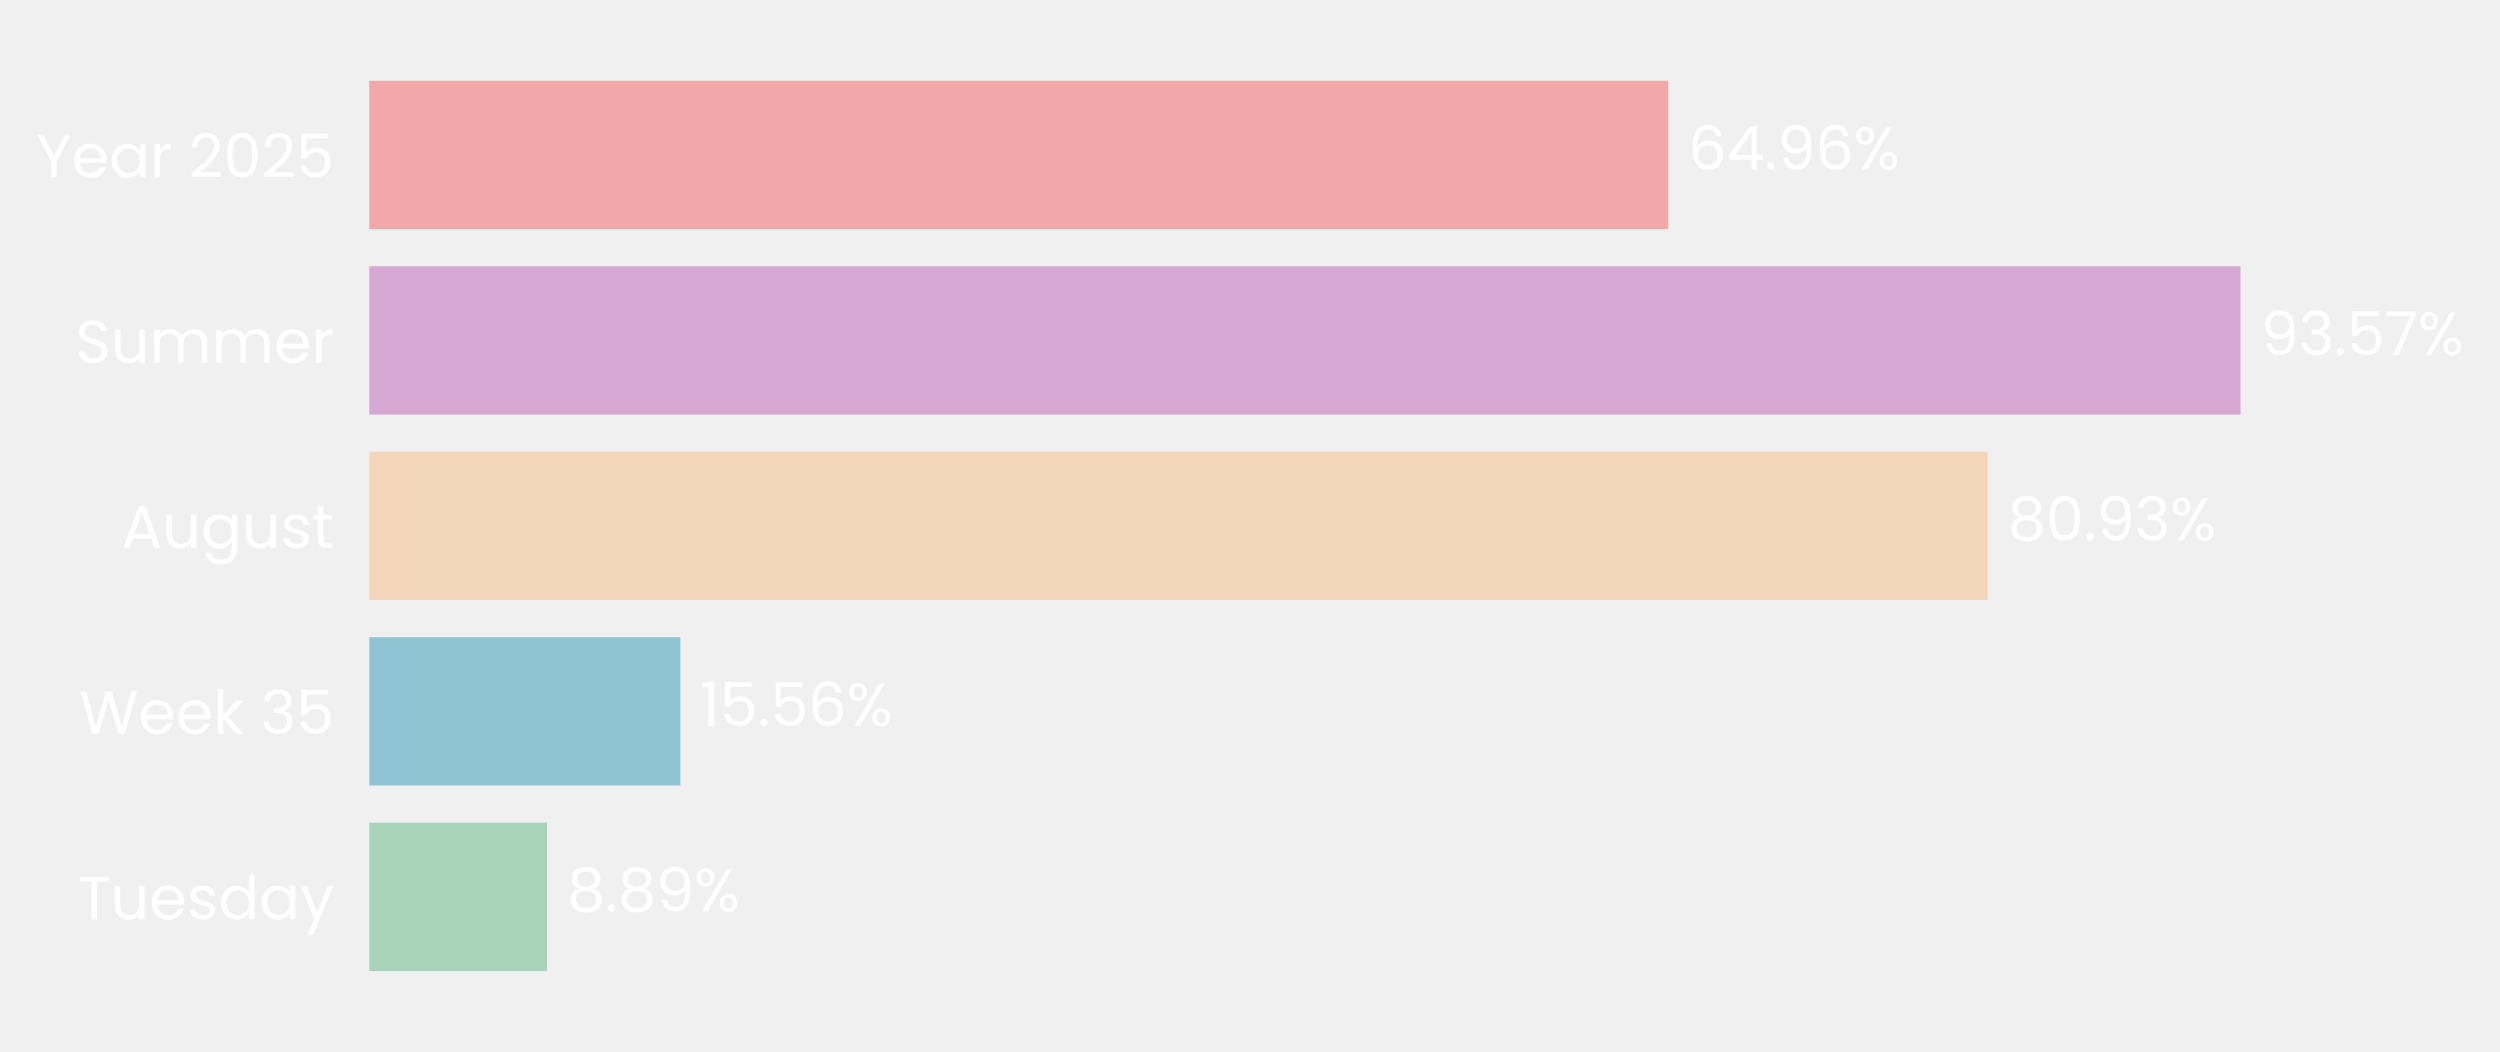
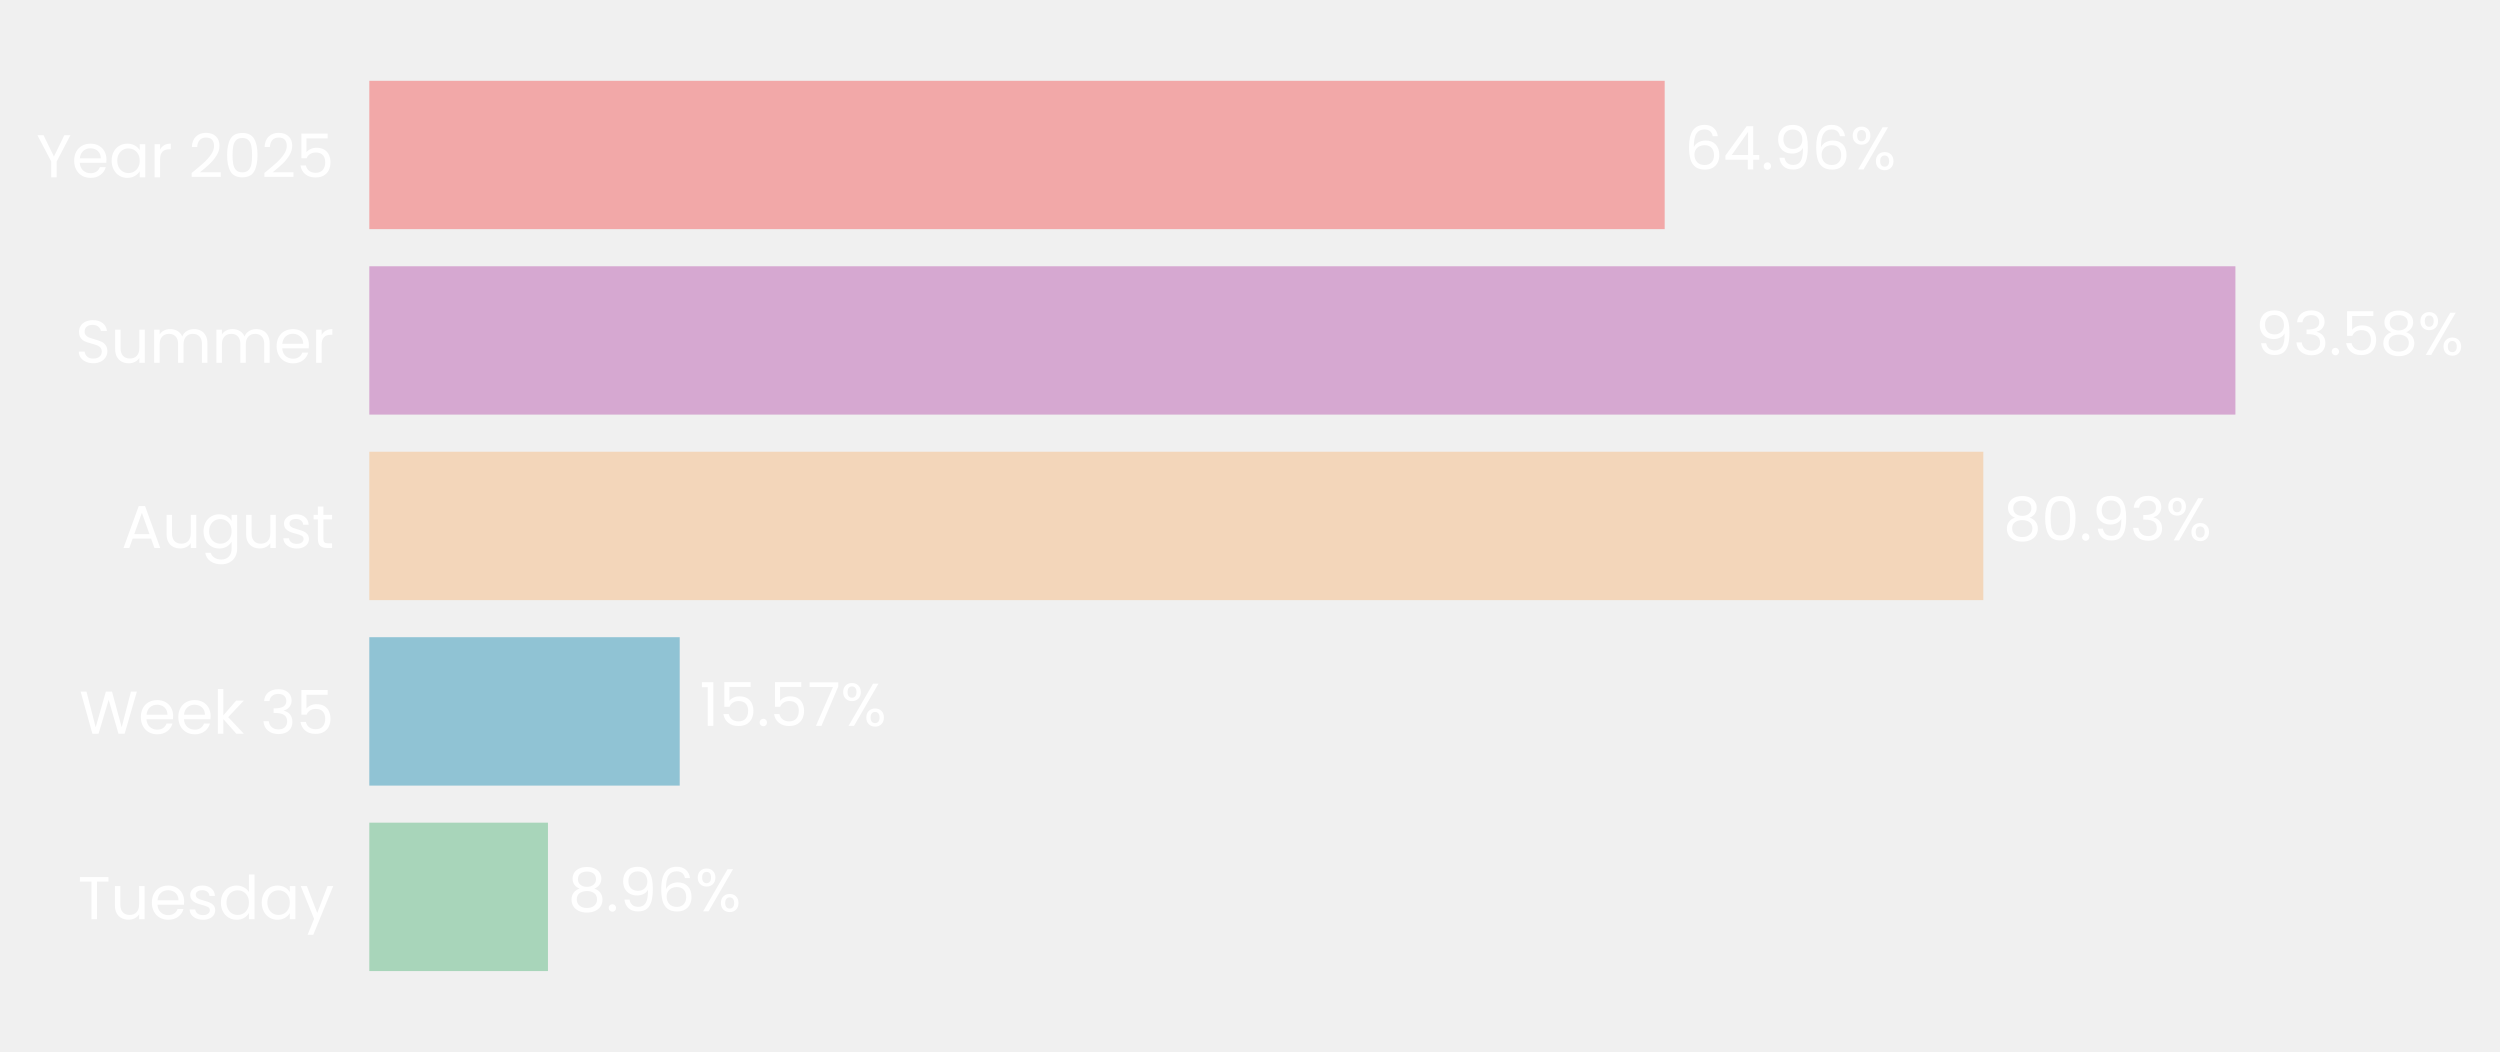
- <svg xmlns="http://www.w3.org/2000/svg" xmlns:xlink="http://www.w3.org/1999/xlink" width="496.281pt" height="208.8pt" viewBox="0 0 496.281 208.8" version="1.1">
+ <svg xmlns="http://www.w3.org/2000/svg" xmlns:xlink="http://www.w3.org/1999/xlink" width="496.279pt" height="208.8pt" viewBox="0 0 496.279 208.8" version="1.1">
  <defs>
    <style type="text/css">*{stroke-linejoin: round; stroke-linecap: butt}</style>
  </defs>
  <g id="figure_1">
    <g id="patch_1">
-       <path d="M 0 208.8  L 496.281 208.8  L 496.281 0  L 0 0  L 0 208.8  z " style="fill: none" />
+       <path d="M 0 208.8  L 496.279 208.8  L 496.279 0  L 0 0  L 0 208.8  z " style="fill: none" />
    </g>
    <g id="axes_1">
      <g id="patch_2">
-         <path d="M 73.311 201.6  L 470.272 201.6  L 470.272 7.2  L 73.311 7.2  L 73.311 201.6  z " style="fill: none" />
+         <path d="M 73.311 201.6  L 469.189 201.6  L 469.189 7.2  L 73.311 7.2  L 73.311 201.6  z " style="fill: none" />
      </g>
      <g id="patch_3">
-         <path d="M 73.311 192.764  L 108.597 192.764  L 108.597 163.309  L 73.311 163.309  z " clip-path="url(#paad9ec1738)" style="fill: #a8d5ba" />
+         <path d="M 73.311 192.764  L 108.775 192.764  L 108.775 163.309  L 73.311 163.309  z " clip-path="url(#p39a690775a)" style="fill: #a8d5ba" />
      </g>
      <g id="patch_4">
-         <path d="M 73.311 155.945  L 135.061 155.945  L 135.061 126.491  L 73.311 126.491  z " clip-path="url(#paad9ec1738)" style="fill: #90c3d4" />
+         <path d="M 73.311 155.945  L 134.931 155.945  L 134.931 126.491  L 73.311 126.491  z " clip-path="url(#p39a690775a)" style="fill: #90c3d4" />
      </g>
      <g id="patch_5">
-         <path d="M 73.311 119.127  L 394.579 119.127  L 394.579 89.673  L 73.311 89.673  z " clip-path="url(#paad9ec1738)" style="fill: #f3d6ba" />
+         <path d="M 73.311 119.127  L 393.711 119.127  L 393.711 89.673  L 73.311 89.673  z " clip-path="url(#p39a690775a)" style="fill: #f3d6ba" />
      </g>
      <g id="patch_6">
-         <path d="M 73.311 82.309  L 444.767 82.309  L 444.767 52.855  L 73.311 52.855  z " clip-path="url(#paad9ec1738)" style="fill: #d6a8d1" />
+         <path d="M 73.311 82.309  L 443.756 82.309  L 443.756 52.855  L 73.311 52.855  z " clip-path="url(#p39a690775a)" style="fill: #d6a8d1" />
      </g>
      <g id="patch_7">
-         <path d="M 73.311 45.491  L 331.16 45.491  L 331.16 16.036  L 73.311 16.036  z " clip-path="url(#paad9ec1738)" style="fill: #f2a8a8" />
+         <path d="M 73.311 45.491  L 330.458 45.491  L 330.458 16.036  L 73.311 16.036  z " clip-path="url(#p39a690775a)" style="fill: #f2a8a8" />
      </g>
      <g id="matplotlib.axis_1">
        <g id="ytick_1">
          <g id="text_1">
            <g style="fill: #ffffff" transform="translate(15.4575 182.4764) scale(0.12 -0.12)">
              <defs>
                <path id="Poppins-Regular-54" d="M 3238 4461  L 3238 3987  L 2022 3987  L 2022 0  L 1440 0  L 1440 3987  L 218 3987  L 218 4461  L 3238 4461  z " transform="scale(0.015625)" />
                <path id="Poppins-Regular-75" d="M 3603 3507  L 3603 0  L 3021 0  L 3021 518  Q 2854 250 2556 99  Q 2259 -51 1901 -51  Q 1491 -51 1164 118  Q 838 288 649 627  Q 461 966 461 1453  L 461 3507  L 1037 3507  L 1037 1530  Q 1037 1011 1299 732  Q 1562 454 2016 454  Q 2483 454 2752 742  Q 3021 1030 3021 1581  L 3021 3507  L 3603 3507  z " transform="scale(0.015625)" />
                <path id="Poppins-Regular-65" d="M 3693 1888  Q 3693 1722 3674 1536  L 870 1536  Q 902 1018 1225 726  Q 1549 435 2010 435  Q 2387 435 2640 611  Q 2893 787 2995 1082  L 3622 1082  Q 3482 576 3059 259  Q 2637 -58 2010 -58  Q 1510 -58 1116 166  Q 723 390 499 803  Q 275 1216 275 1760  Q 275 2304 492 2713  Q 710 3123 1104 3344  Q 1498 3565 2010 3565  Q 2509 3565 2893 3347  Q 3277 3130 3485 2749  Q 3693 2368 3693 1888  z M 3091 2010  Q 3091 2342 2944 2582  Q 2797 2822 2544 2947  Q 2291 3072 1984 3072  Q 1542 3072 1232 2790  Q 922 2509 877 2010  L 3091 2010  z " transform="scale(0.015625)" />
                <path id="Poppins-Regular-73" d="M 1734 -58  Q 1331 -58 1011 80  Q 691 218 505 464  Q 320 710 301 1030  L 902 1030  Q 928 768 1149 601  Q 1370 435 1728 435  Q 2061 435 2253 582  Q 2445 730 2445 954  Q 2445 1184 2240 1296  Q 2035 1408 1606 1517  Q 1216 1619 969 1724  Q 723 1830 547 2038  Q 371 2246 371 2586  Q 371 2854 531 3078  Q 691 3302 985 3433  Q 1280 3565 1658 3565  Q 2240 3565 2598 3270  Q 2957 2976 2982 2464  L 2400 2464  Q 2381 2739 2179 2905  Q 1978 3072 1638 3072  Q 1325 3072 1139 2937  Q 954 2803 954 2586  Q 954 2413 1066 2301  Q 1178 2189 1347 2121  Q 1517 2054 1818 1971  Q 2195 1869 2432 1769  Q 2669 1670 2838 1472  Q 3008 1274 3014 954  Q 3014 666 2854 435  Q 2694 205 2403 73  Q 2112 -58 1734 -58  z " transform="scale(0.015625)" />
                <path id="Poppins-Regular-64" d="M 275 1766  Q 275 2304 492 2710  Q 710 3117 1091 3341  Q 1472 3565 1946 3565  Q 2355 3565 2707 3376  Q 3059 3187 3245 2880  L 3245 4736  L 3834 4736  L 3834 0  L 3245 0  L 3245 659  Q 3072 346 2733 144  Q 2394 -58 1939 -58  Q 1472 -58 1091 172  Q 710 403 492 819  Q 275 1235 275 1766  z M 3245 1760  Q 3245 2157 3085 2451  Q 2925 2746 2653 2902  Q 2381 3059 2054 3059  Q 1728 3059 1459 2905  Q 1190 2752 1030 2457  Q 870 2163 870 1766  Q 870 1363 1030 1065  Q 1190 768 1459 611  Q 1728 454 2054 454  Q 2381 454 2653 611  Q 2925 768 3085 1065  Q 3245 1363 3245 1760  z " transform="scale(0.015625)" />
                <path id="Poppins-Regular-61" d="M 275 1766  Q 275 2304 492 2710  Q 710 3117 1091 3341  Q 1472 3565 1939 3565  Q 2400 3565 2739 3366  Q 3078 3168 3245 2867  L 3245 3507  L 3834 3507  L 3834 0  L 3245 0  L 3245 653  Q 3072 346 2729 144  Q 2387 -58 1933 -58  Q 1466 -58 1088 172  Q 710 403 492 819  Q 275 1235 275 1766  z M 3245 1760  Q 3245 2157 3085 2451  Q 2925 2746 2653 2902  Q 2381 3059 2054 3059  Q 1728 3059 1459 2905  Q 1190 2752 1030 2457  Q 870 2163 870 1766  Q 870 1363 1030 1065  Q 1190 768 1459 611  Q 1728 454 2054 454  Q 2381 454 2653 611  Q 2925 768 3085 1065  Q 3245 1363 3245 1760  z " transform="scale(0.015625)" />
                <path id="Poppins-Regular-79" d="M 3514 3507  L 1402 -1651  L 800 -1651  L 1491 38  L 77 3507  L 723 3507  L 1824 666  L 2912 3507  L 3514 3507  z " transform="scale(0.015625)" />
              </defs>
              <use xlink:href="#Poppins-Regular-54" />
              <use xlink:href="#Poppins-Regular-75" transform="translate(54.09999 0)" />
              <use xlink:href="#Poppins-Regular-65" transform="translate(118.1 0)" />
              <use xlink:href="#Poppins-Regular-73" transform="translate(180.1 0)" />
              <use xlink:href="#Poppins-Regular-64" transform="translate(232.3 0)" />
              <use xlink:href="#Poppins-Regular-61" transform="translate(299.8999 0)" />
              <use xlink:href="#Poppins-Regular-79" transform="translate(367.4999 0)" />
            </g>
          </g>
        </g>
        <g id="ytick_2">
          <g id="text_2">
            <g style="fill: #ffffff" transform="translate(15.73125 145.6582) scale(0.12 -0.12)">
              <defs>
                <path id="Poppins-Regular-57" d="M 6099 4461  L 4806 0  L 4154 0  L 3117 3590  L 2042 0  L 1395 -6  L 147 4461  L 768 4461  L 1741 678  L 2816 4461  L 3469 4461  L 4493 691  L 5472 4461  L 6099 4461  z " transform="scale(0.015625)" />
                <path id="Poppins-Regular-6b" d="M 2451 0  L 1075 1549  L 1075 0  L 493 0  L 493 4736  L 1075 4736  L 1075 1952  L 2426 3507  L 3238 3507  L 1587 1760  L 3245 0  L 2451 0  z " transform="scale(0.015625)" />
                <path id="Poppins-Regular-20" transform="scale(0.015625)" />
                <path id="Poppins-Regular-33" d="M 384 3462  Q 429 4051 838 4384  Q 1248 4717 1901 4717  Q 2336 4717 2653 4560  Q 2970 4403 3133 4134  Q 3296 3866 3296 3526  Q 3296 3130 3069 2842  Q 2842 2554 2477 2470  L 2477 2438  Q 2893 2336 3136 2035  Q 3379 1734 3379 1248  Q 3379 883 3212 592  Q 3046 301 2713 134  Q 2381 -32 1914 -32  Q 1235 -32 800 323  Q 365 678 314 1331  L 877 1331  Q 922 947 1190 704  Q 1459 461 1907 461  Q 2355 461 2588 694  Q 2822 928 2822 1299  Q 2822 1779 2502 1990  Q 2182 2202 1536 2202  L 1389 2202  L 1389 2688  L 1542 2688  Q 2131 2694 2432 2883  Q 2733 3072 2733 3469  Q 2733 3808 2512 4013  Q 2291 4218 1882 4218  Q 1485 4218 1241 4013  Q 998 3808 954 3462  L 384 3462  z " transform="scale(0.015625)" />
                <path id="Poppins-Regular-35" d="M 3347 4122  L 1101 4122  L 1101 2662  Q 1248 2867 1536 2998  Q 1824 3130 2157 3130  Q 2688 3130 3021 2909  Q 3354 2688 3498 2339  Q 3642 1990 3642 1600  Q 3642 1139 3469 774  Q 3296 410 2941 198  Q 2586 -13 2061 -13  Q 1389 -13 973 332  Q 557 678 467 1254  L 1037 1254  Q 1120 890 1389 685  Q 1658 480 2067 480  Q 2573 480 2829 784  Q 3085 1088 3085 1587  Q 3085 2086 2829 2358  Q 2573 2630 2074 2630  Q 1734 2630 1481 2467  Q 1229 2304 1114 2022  L 563 2022  L 563 4634  L 3347 4634  L 3347 4122  z " transform="scale(0.015625)" />
              </defs>
              <use xlink:href="#Poppins-Regular-57" />
              <use xlink:href="#Poppins-Regular-65" transform="translate(97.59999 0)" />
              <use xlink:href="#Poppins-Regular-65" transform="translate(159.6 0)" />
              <use xlink:href="#Poppins-Regular-6b" transform="translate(221.6 0)" />
              <use xlink:href="#Poppins-Regular-20" transform="translate(273.0999 0)" />
              <use xlink:href="#Poppins-Regular-33" transform="translate(299.7999 0)" />
              <use xlink:href="#Poppins-Regular-35" transform="translate(358.6999 0)" />
            </g>
          </g>
        </g>
        <g id="ytick_3">
          <g id="text_3">
            <g style="fill: #ffffff" transform="translate(24.11812 108.78) scale(0.12 -0.12)">
              <defs>
                <path id="Poppins-Regular-41" d="M 3130 992  L 1184 992  L 826 0  L 211 0  L 1824 4435  L 2496 4435  L 4102 0  L 3488 0  L 3130 992  z M 2963 1466  L 2157 3718  L 1350 1466  L 2963 1466  z " transform="scale(0.015625)" />
                <path id="Poppins-Regular-67" d="M 1939 3565  Q 2394 3565 2736 3366  Q 3078 3168 3245 2867  L 3245 3507  L 3834 3507  L 3834 -77  Q 3834 -557 3629 -931  Q 3424 -1306 3043 -1517  Q 2662 -1728 2157 -1728  Q 1466 -1728 1005 -1401  Q 544 -1075 461 -512  L 1037 -512  Q 1133 -832 1433 -1027  Q 1734 -1222 2157 -1222  Q 2637 -1222 2941 -921  Q 3245 -621 3245 -77  L 3245 659  Q 3072 352 2733 147  Q 2394 -58 1939 -58  Q 1472 -58 1091 172  Q 710 403 492 819  Q 275 1235 275 1766  Q 275 2304 492 2710  Q 710 3117 1091 3341  Q 1472 3565 1939 3565  z M 3245 1760  Q 3245 2157 3085 2451  Q 2925 2746 2653 2902  Q 2381 3059 2054 3059  Q 1728 3059 1459 2905  Q 1190 2752 1030 2457  Q 870 2163 870 1766  Q 870 1363 1030 1065  Q 1190 768 1459 611  Q 1728 454 2054 454  Q 2381 454 2653 611  Q 2925 768 3085 1065  Q 3245 1363 3245 1760  z " transform="scale(0.015625)" />
                <path id="Poppins-Regular-74" d="M 1203 3027  L 1203 960  Q 1203 704 1312 598  Q 1421 493 1690 493  L 2118 493  L 2118 0  L 1594 0  Q 1107 0 864 224  Q 621 448 621 960  L 621 3027  L 166 3027  L 166 3507  L 621 3507  L 621 4390  L 1203 4390  L 1203 3507  L 2118 3507  L 2118 3027  L 1203 3027  z " transform="scale(0.015625)" />
              </defs>
              <use xlink:href="#Poppins-Regular-41" />
              <use xlink:href="#Poppins-Regular-75" transform="translate(67.39999 0)" />
              <use xlink:href="#Poppins-Regular-67" transform="translate(131.4 0)" />
              <use xlink:href="#Poppins-Regular-75" transform="translate(199 0)" />
              <use xlink:href="#Poppins-Regular-73" transform="translate(263 0)" />
              <use xlink:href="#Poppins-Regular-74" transform="translate(315.2 0)" />
            </g>
          </g>
        </g>
        <g id="ytick_4">
          <g id="text_4">
            <g style="fill: #ffffff" transform="translate(14.95125 72.02182) scale(0.12 -0.12)">
              <defs>
                <path id="Poppins-Regular-53" d="M 1907 -45  Q 1466 -45 1117 112  Q 768 269 569 547  Q 371 826 365 1190  L 986 1190  Q 1018 877 1245 662  Q 1472 448 1907 448  Q 2323 448 2563 656  Q 2803 864 2803 1190  Q 2803 1446 2662 1606  Q 2522 1766 2310 1849  Q 2099 1933 1741 2029  Q 1299 2144 1033 2259  Q 768 2374 579 2620  Q 390 2867 390 3283  Q 390 3648 576 3929  Q 762 4211 1098 4364  Q 1434 4518 1869 4518  Q 2496 4518 2896 4204  Q 3296 3891 3347 3373  L 2707 3373  Q 2675 3629 2438 3824  Q 2202 4019 1811 4019  Q 1446 4019 1216 3830  Q 986 3642 986 3302  Q 986 3059 1123 2905  Q 1261 2752 1462 2672  Q 1664 2592 2029 2490  Q 2470 2368 2739 2249  Q 3008 2131 3200 1884  Q 3392 1638 3392 1216  Q 3392 890 3219 602  Q 3046 314 2707 134  Q 2368 -45 1907 -45  z " transform="scale(0.015625)" />
                <path id="Poppins-Regular-6d" d="M 4710 3571  Q 5120 3571 5440 3401  Q 5760 3232 5945 2893  Q 6131 2554 6131 2067  L 6131 0  L 5555 0  L 5555 1984  Q 5555 2509 5296 2787  Q 5037 3066 4595 3066  Q 4141 3066 3872 2774  Q 3603 2483 3603 1933  L 3603 0  L 3027 0  L 3027 1984  Q 3027 2509 2768 2787  Q 2509 3066 2067 3066  Q 1613 3066 1344 2774  Q 1075 2483 1075 1933  L 1075 0  L 493 0  L 493 3507  L 1075 3507  L 1075 3002  Q 1248 3277 1539 3424  Q 1830 3571 2182 3571  Q 2624 3571 2963 3372  Q 3302 3174 3469 2790  Q 3616 3162 3955 3366  Q 4294 3571 4710 3571  z " transform="scale(0.015625)" />
                <path id="Poppins-Regular-72" d="M 1075 2938  Q 1229 3238 1513 3404  Q 1798 3571 2208 3571  L 2208 2970  L 2054 2970  Q 1075 2970 1075 1907  L 1075 0  L 493 0  L 493 3507  L 1075 3507  L 1075 2938  z " transform="scale(0.015625)" />
              </defs>
              <use xlink:href="#Poppins-Regular-53" />
              <use xlink:href="#Poppins-Regular-75" transform="translate(58.7 0)" />
              <use xlink:href="#Poppins-Regular-6d" transform="translate(122.7 0)" />
              <use xlink:href="#Poppins-Regular-6d" transform="translate(225.7 0)" />
              <use xlink:href="#Poppins-Regular-65" transform="translate(328.7 0)" />
              <use xlink:href="#Poppins-Regular-72" transform="translate(390.6999 0)" />
            </g>
          </g>
        </g>
        <g id="ytick_5">
          <g id="text_5">
            <g style="fill: #ffffff" transform="translate(7.2 35.20364) scale(0.12 -0.12)">
              <defs>
                <path id="Poppins-Regular-59" d="M 3616 4461  L 2163 1683  L 2163 0  L 1581 0  L 1581 1683  L 122 4461  L 768 4461  L 1869 2202  L 2970 4461  L 3616 4461  z " transform="scale(0.015625)" />
                <path id="Poppins-Regular-32" d="M 326 467  Q 1139 1120 1600 1539  Q 2061 1958 2377 2416  Q 2694 2874 2694 3315  Q 2694 3731 2492 3971  Q 2291 4211 1843 4211  Q 1408 4211 1168 3939  Q 928 3667 909 3213  L 346 3213  Q 371 3930 780 4320  Q 1190 4710 1837 4710  Q 2496 4710 2883 4345  Q 3270 3981 3270 3341  Q 3270 2810 2953 2307  Q 2637 1805 2233 1424  Q 1830 1043 1203 538  L 3405 538  L 3405 51  L 326 51  L 326 467  z " transform="scale(0.015625)" />
                <path id="Poppins-Regular-30" d="M 397 2362  Q 397 3462 755 4080  Q 1114 4698 2010 4698  Q 2899 4698 3257 4080  Q 3616 3462 3616 2362  Q 3616 1242 3257 621  Q 2899 0 2010 0  Q 1114 0 755 621  Q 397 1242 397 2362  z M 3040 2362  Q 3040 2918 2966 3305  Q 2893 3693 2665 3929  Q 2438 4166 2010 4166  Q 1574 4166 1347 3929  Q 1120 3693 1046 3305  Q 973 2918 973 2362  Q 973 1786 1046 1395  Q 1120 1005 1347 768  Q 1574 531 2010 531  Q 2438 531 2665 768  Q 2893 1005 2966 1395  Q 3040 1786 3040 2362  z " transform="scale(0.015625)" />
              </defs>
              <use xlink:href="#Poppins-Regular-59" />
              <use xlink:href="#Poppins-Regular-65" transform="translate(58.39999 0)" />
              <use xlink:href="#Poppins-Regular-61" transform="translate(120.4 0)" />
              <use xlink:href="#Poppins-Regular-72" transform="translate(188 0)" />
              <use xlink:href="#Poppins-Regular-20" transform="translate(225.3 0)" />
              <use xlink:href="#Poppins-Regular-32" transform="translate(252 0)" />
              <use xlink:href="#Poppins-Regular-30" transform="translate(309.4999 0)" />
              <use xlink:href="#Poppins-Regular-32" transform="translate(372.2999 0)" />
              <use xlink:href="#Poppins-Regular-35" transform="translate(429.7999 0)" />
            </g>
          </g>
        </g>
      </g>
      <g id="text_6">
-         <g style="fill: #ffffff" transform="translate(112.5662 180.9164) scale(0.12 -0.12)">
+         <g style="fill: #ffffff" transform="translate(112.7341 180.9164) scale(0.12 -0.12)">
          <defs>
            <path id="Poppins-Regular-38" d="M 1242 2406  Q 883 2547 691 2816  Q 499 3085 499 3469  Q 499 3814 672 4092  Q 845 4371 1187 4534  Q 1530 4698 2016 4698  Q 2502 4698 2844 4534  Q 3187 4371 3363 4092  Q 3539 3814 3539 3469  Q 3539 3098 3340 2819  Q 3142 2541 2797 2406  Q 3194 2285 3427 1981  Q 3661 1677 3661 1248  Q 3661 832 3456 521  Q 3251 211 2876 41  Q 2502 -128 2016 -128  Q 1530 -128 1162 41  Q 794 211 589 521  Q 384 832 384 1248  Q 384 1677 614 1984  Q 845 2291 1242 2406  z M 2976 3398  Q 2976 3789 2720 4000  Q 2464 4211 2016 4211  Q 1574 4211 1318 4000  Q 1062 3789 1062 3392  Q 1062 3034 1328 2816  Q 1594 2598 2016 2598  Q 2445 2598 2710 2819  Q 2976 3040 2976 3398  z M 2016 2150  Q 1542 2150 1241 1929  Q 941 1709 941 1267  Q 941 858 1232 608  Q 1523 358 2016 358  Q 2509 358 2797 608  Q 3085 858 3085 1267  Q 3085 1696 2790 1923  Q 2496 2150 2016 2150  z " transform="scale(0.015625)" />
            <path id="Poppins-Regular-2e" d="M 678 -38  Q 512 -38 397 77  Q 282 192 282 358  Q 282 525 397 640  Q 512 755 678 755  Q 838 755 950 640  Q 1062 525 1062 358  Q 1062 192 950 77  Q 838 -38 678 -38  z " transform="scale(0.015625)" />
            <path id="Poppins-Regular-39" d="M 1146 1242  Q 1210 877 1443 678  Q 1677 480 2074 480  Q 2605 480 2857 896  Q 3110 1312 3098 2298  Q 2963 2010 2649 1846  Q 2336 1683 1952 1683  Q 1523 1683 1187 1859  Q 851 2035 659 2374  Q 467 2714 467 3194  Q 467 3878 864 4297  Q 1261 4717 1990 4717  Q 2886 4717 3248 4134  Q 3610 3552 3610 2400  Q 3610 1594 3466 1069  Q 3322 544 2979 269  Q 2637 -6 2042 -6  Q 1389 -6 1024 346  Q 659 698 608 1242  L 1146 1242  z M 2048 2176  Q 2477 2176 2752 2441  Q 3027 2707 3027 3162  Q 3027 3642 2758 3936  Q 2490 4230 2003 4230  Q 1555 4230 1289 3948  Q 1024 3667 1024 3206  Q 1024 2739 1286 2457  Q 1549 2176 2048 2176  z " transform="scale(0.015625)" />
+             <path id="Poppins-Regular-36" d="M 2976 3526  Q 2835 4237 2099 4237  Q 1530 4237 1248 3798  Q 966 3360 973 2355  Q 1120 2688 1462 2877  Q 1805 3066 2227 3066  Q 2886 3066 3280 2656  Q 3674 2246 3674 1523  Q 3674 1088 3504 742  Q 3334 397 2992 192  Q 2650 -13 2163 -13  Q 1504 -13 1133 281  Q 762 576 614 1094  Q 467 1613 467 2374  Q 467 4723 2106 4723  Q 2733 4723 3091 4384  Q 3450 4045 3514 3526  L 2976 3526  z M 2106 2573  Q 1830 2573 1587 2461  Q 1344 2349 1193 2121  Q 1043 1894 1043 1568  Q 1043 1082 1324 778  Q 1606 474 2131 474  Q 2579 474 2844 752  Q 3110 1030 3110 1504  Q 3110 2003 2854 2288  Q 2598 2573 2106 2573  z " transform="scale(0.015625)" />
            <path id="Poppins-Regular-25" d="M 269 3584  Q 269 4019 531 4278  Q 794 4538 1203 4538  Q 1613 4538 1875 4278  Q 2138 4019 2138 3584  Q 2138 3142 1875 2883  Q 1613 2624 1203 2624  Q 794 2624 531 2883  Q 269 3142 269 3584  z M 4006 4467  L 1414 0  L 838 0  L 3430 4467  L 4006 4467  z M 1203 4179  Q 986 4179 861 4028  Q 736 3878 736 3584  Q 736 3290 861 3136  Q 986 2982 1203 2982  Q 1421 2982 1549 3139  Q 1677 3296 1677 3584  Q 1677 3878 1549 4028  Q 1421 4179 1203 4179  z M 2720 883  Q 2720 1325 2982 1584  Q 3245 1843 3654 1843  Q 4064 1843 4323 1584  Q 4582 1325 4582 883  Q 4582 448 4323 185  Q 4064 -77 3654 -77  Q 3245 -77 2982 182  Q 2720 442 2720 883  z M 3648 1478  Q 3430 1478 3302 1328  Q 3174 1178 3174 883  Q 3174 595 3302 444  Q 3430 294 3648 294  Q 3866 294 3994 444  Q 4122 595 4122 883  Q 4122 1178 3994 1328  Q 3866 1478 3648 1478  z " transform="scale(0.015625)" />
          </defs>
          <use xlink:href="#Poppins-Regular-38" />
          <use xlink:href="#Poppins-Regular-2e" transform="translate(63.09999 0)" />
-           <use xlink:href="#Poppins-Regular-38" transform="translate(84.09998 0)" />
-           <use xlink:href="#Poppins-Regular-39" transform="translate(147.2 0)" />
-           <use xlink:href="#Poppins-Regular-25" transform="translate(210.2 0)" />
+           <use xlink:href="#Poppins-Regular-39" transform="translate(84.09998 0)" />
+           <use xlink:href="#Poppins-Regular-36" transform="translate(147.1 0)" />
+           <use xlink:href="#Poppins-Regular-25" transform="translate(210.5999 0)" />
        </g>
      </g>
      <g id="text_7">
-         <g style="fill: #ffffff" transform="translate(139.0303 144.0982) scale(0.12 -0.12)">
+         <g style="fill: #ffffff" transform="translate(138.8903 144.0982) scale(0.12 -0.12)">
          <defs>
            <path id="Poppins-Regular-31" d="M 243 4096  L 243 4627  L 1446 4627  L 1446 0  L 858 0  L 858 4096  L 243 4096  z " transform="scale(0.015625)" />
-             <path id="Poppins-Regular-36" d="M 2976 3526  Q 2835 4237 2099 4237  Q 1530 4237 1248 3798  Q 966 3360 973 2355  Q 1120 2688 1462 2877  Q 1805 3066 2227 3066  Q 2886 3066 3280 2656  Q 3674 2246 3674 1523  Q 3674 1088 3504 742  Q 3334 397 2992 192  Q 2650 -13 2163 -13  Q 1504 -13 1133 281  Q 762 576 614 1094  Q 467 1613 467 2374  Q 467 4723 2106 4723  Q 2733 4723 3091 4384  Q 3450 4045 3514 3526  L 2976 3526  z M 2106 2573  Q 1830 2573 1587 2461  Q 1344 2349 1193 2121  Q 1043 1894 1043 1568  Q 1043 1082 1324 778  Q 1606 474 2131 474  Q 2579 474 2844 752  Q 3110 1030 3110 1504  Q 3110 2003 2854 2288  Q 2598 2573 2106 2573  z " transform="scale(0.015625)" />
+             <path id="Poppins-Regular-37" d="M 3245 4173  L 1466 0  L 877 0  L 2682 4115  L 211 4115  L 211 4614  L 3245 4614  L 3245 4173  z " transform="scale(0.015625)" />
          </defs>
          <use xlink:href="#Poppins-Regular-31" />
          <use xlink:href="#Poppins-Regular-35" transform="translate(31.99998 0)" />
          <use xlink:href="#Poppins-Regular-2e" transform="translate(94.79997 0)" />
          <use xlink:href="#Poppins-Regular-35" transform="translate(115.8 0)" />
-           <use xlink:href="#Poppins-Regular-36" transform="translate(178.5999 0)" />
-           <use xlink:href="#Poppins-Regular-25" transform="translate(242.0999 0)" />
+           <use xlink:href="#Poppins-Regular-37" transform="translate(178.5999 0)" />
+           <use xlink:href="#Poppins-Regular-25" transform="translate(233.1999 0)" />
        </g>
      </g>
      <g id="text_8">
-         <g style="fill: #ffffff" transform="translate(398.5485 107.28) scale(0.12 -0.12)">
+         <g style="fill: #ffffff" transform="translate(397.6701 107.28) scale(0.12 -0.12)">
          <use xlink:href="#Poppins-Regular-38" />
          <use xlink:href="#Poppins-Regular-30" transform="translate(63.09999 0)" />
          <use xlink:href="#Poppins-Regular-2e" transform="translate(125.9 0)" />
          <use xlink:href="#Poppins-Regular-39" transform="translate(146.9 0)" />
          <use xlink:href="#Poppins-Regular-33" transform="translate(209.8999 0)" />
          <use xlink:href="#Poppins-Regular-25" transform="translate(268.7999 0)" />
        </g>
      </g>
      <g id="text_9">
-         <g style="fill: #ffffff" transform="translate(448.7362 70.46182) scale(0.12 -0.12)">
-           <defs>
-             <path id="Poppins-Regular-37" d="M 3245 4173  L 1466 0  L 877 0  L 2682 4115  L 211 4115  L 211 4614  L 3245 4614  L 3245 4173  z " transform="scale(0.015625)" />
-           </defs>
+         <g style="fill: #ffffff" transform="translate(447.715 70.46182) scale(0.12 -0.12)">
          <use xlink:href="#Poppins-Regular-39" />
          <use xlink:href="#Poppins-Regular-33" transform="translate(62.99999 0)" />
          <use xlink:href="#Poppins-Regular-2e" transform="translate(121.9 0)" />
          <use xlink:href="#Poppins-Regular-35" transform="translate(142.9 0)" />
-           <use xlink:href="#Poppins-Regular-37" transform="translate(205.7 0)" />
-           <use xlink:href="#Poppins-Regular-25" transform="translate(260.2999 0)" />
+           <use xlink:href="#Poppins-Regular-38" transform="translate(205.7 0)" />
+           <use xlink:href="#Poppins-Regular-25" transform="translate(268.7999 0)" />
        </g>
      </g>
      <g id="text_10">
-         <g style="fill: #ffffff" transform="translate(335.13 33.64364) scale(0.12 -0.12)">
+         <g style="fill: #ffffff" transform="translate(334.4165 33.64364) scale(0.12 -0.12)">
          <defs>
            <path id="Poppins-Regular-34" d="M 256 1030  L 256 1472  L 2502 4582  L 3200 4582  L 3200 1536  L 3840 1536  L 3840 1030  L 3200 1030  L 3200 0  L 2624 0  L 2624 1030  L 256 1030  z M 2650 3974  L 928 1536  L 2650 1536  L 2650 3974  z " transform="scale(0.015625)" />
          </defs>
          <use xlink:href="#Poppins-Regular-36" />
          <use xlink:href="#Poppins-Regular-34" transform="translate(63.49999 0)" />
          <use xlink:href="#Poppins-Regular-2e" transform="translate(126.4 0)" />
          <use xlink:href="#Poppins-Regular-39" transform="translate(147.4 0)" />
          <use xlink:href="#Poppins-Regular-36" transform="translate(210.3999 0)" />
          <use xlink:href="#Poppins-Regular-25" transform="translate(273.8999 0)" />
        </g>
      </g>
    </g>
  </g>
  <defs>
-     <clipPath id="paad9ec1738">
-       <rect x="73.311" y="7.2" width="396.961" height="194.4" />
+     <clipPath id="p39a690775a">
+       <rect x="73.311" y="7.2" width="395.878" height="194.4" />
    </clipPath>
  </defs>
</svg>
